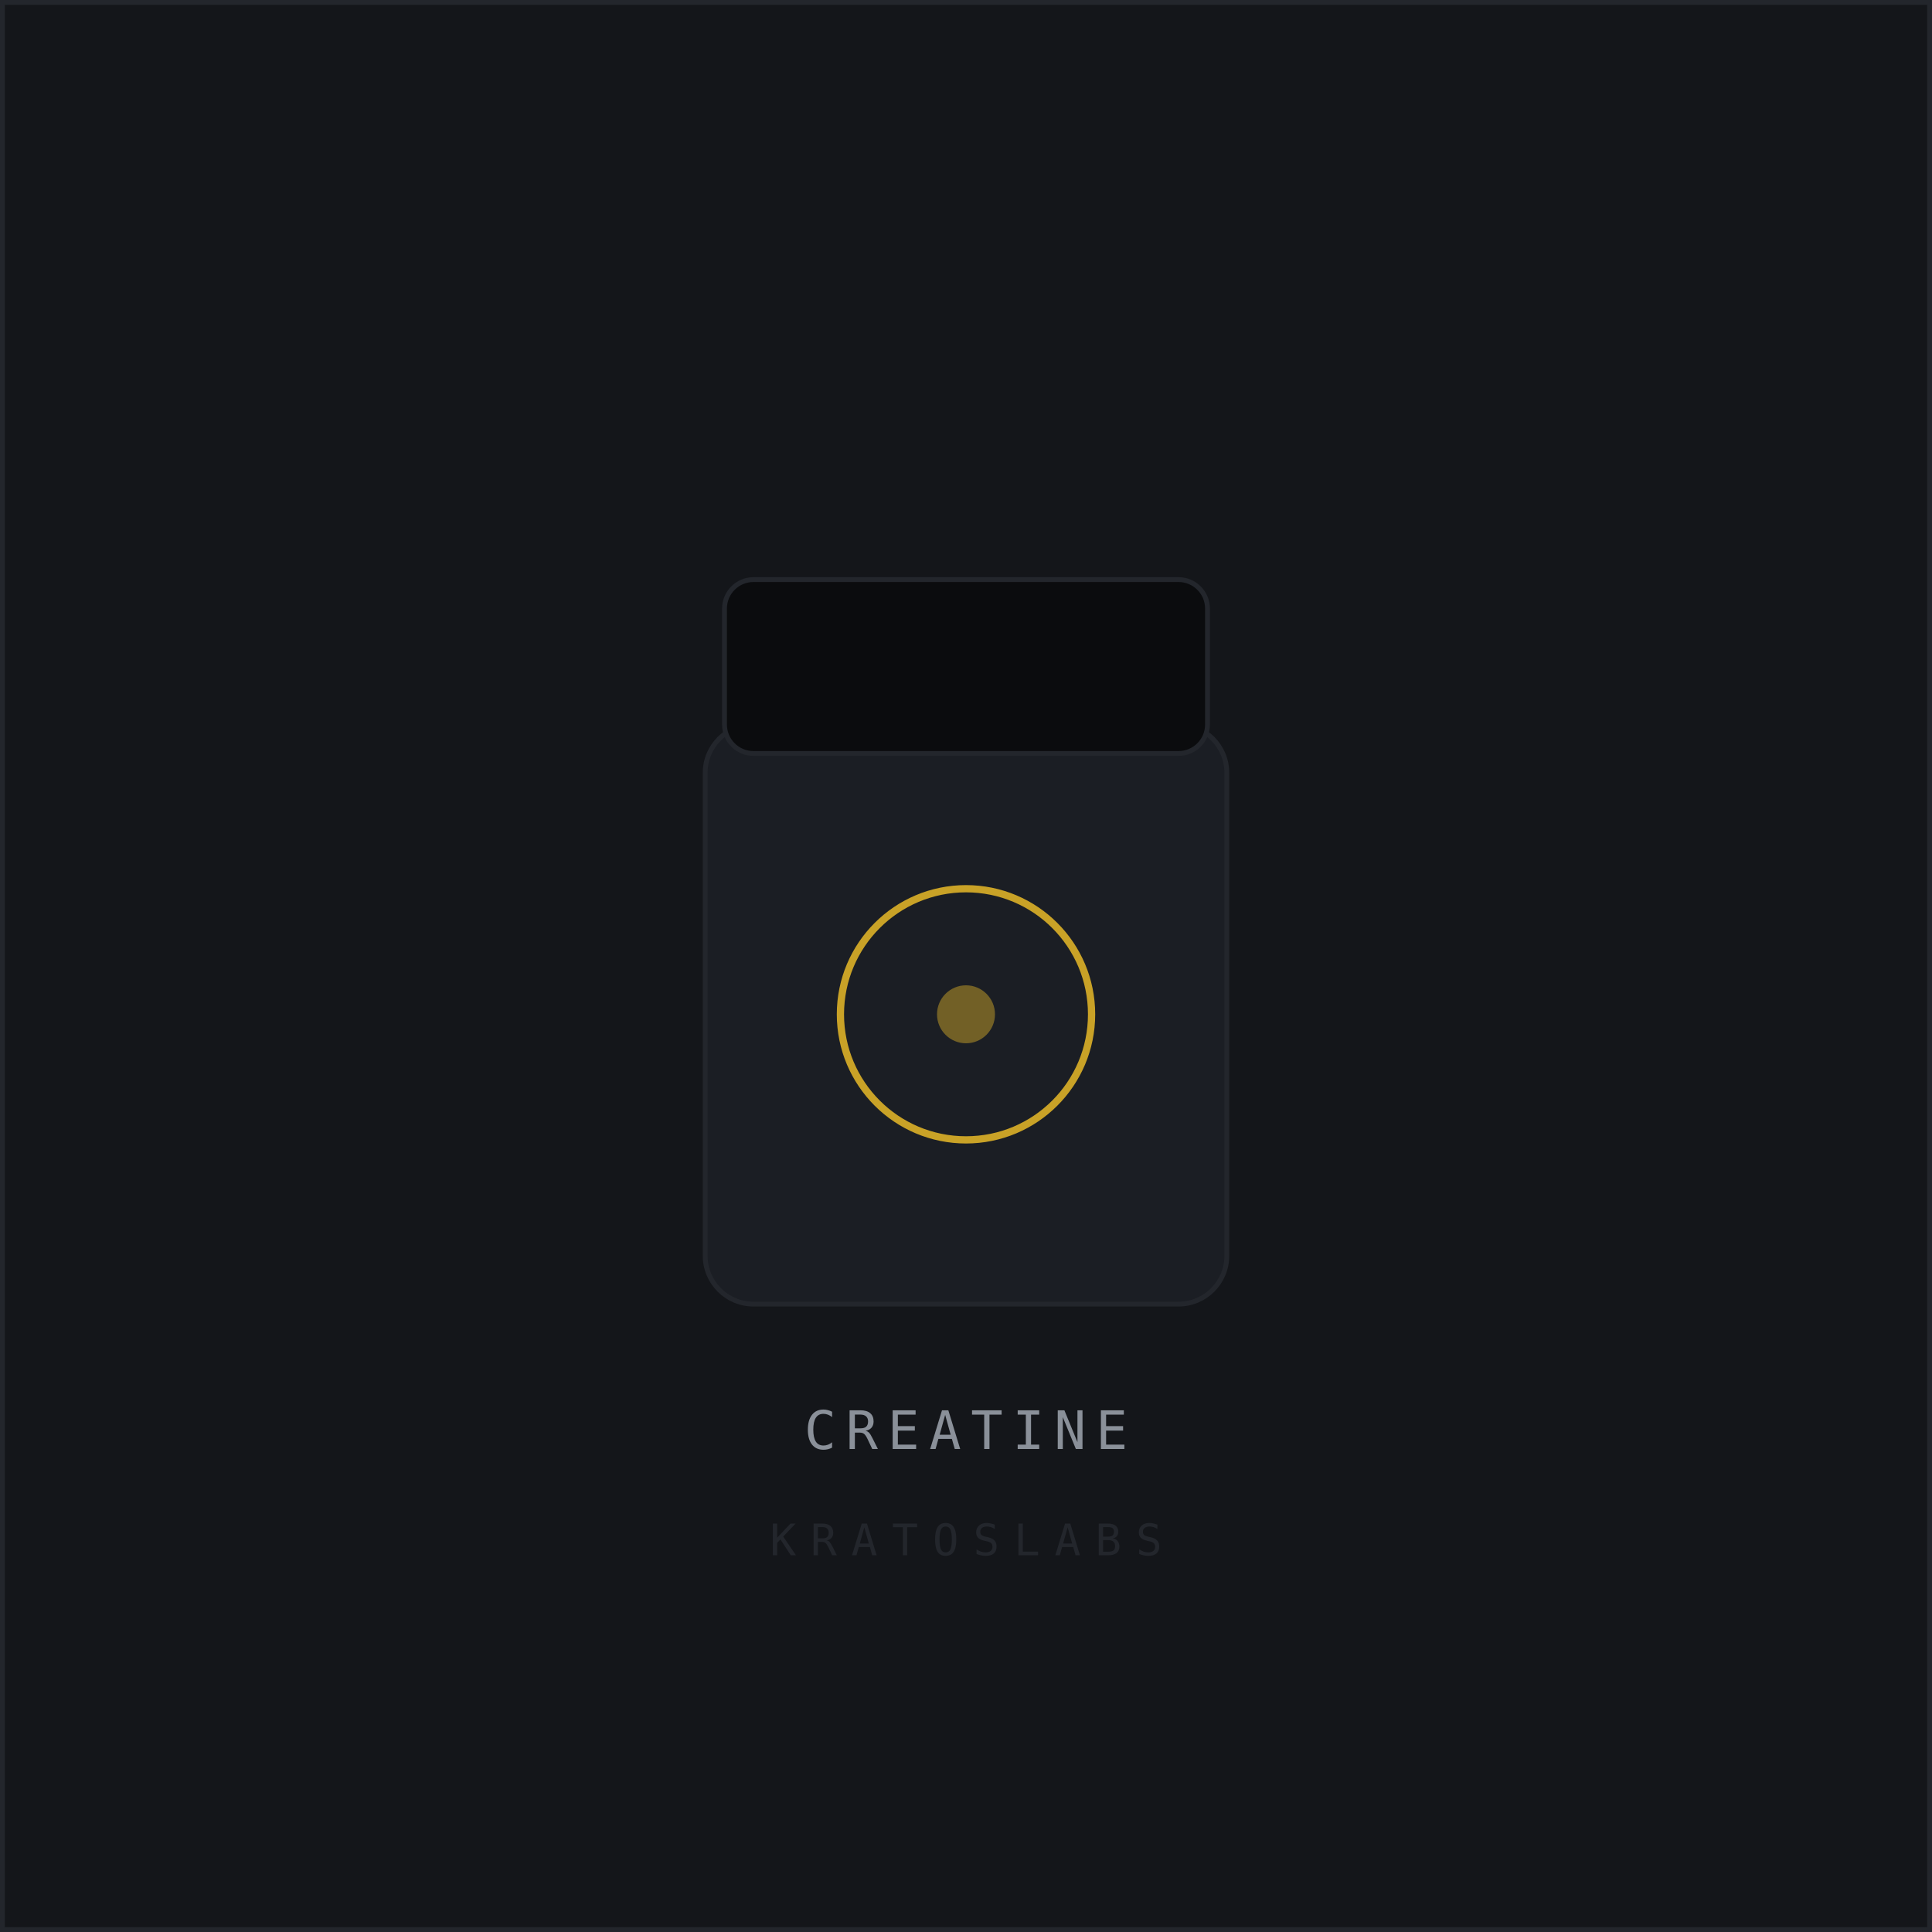
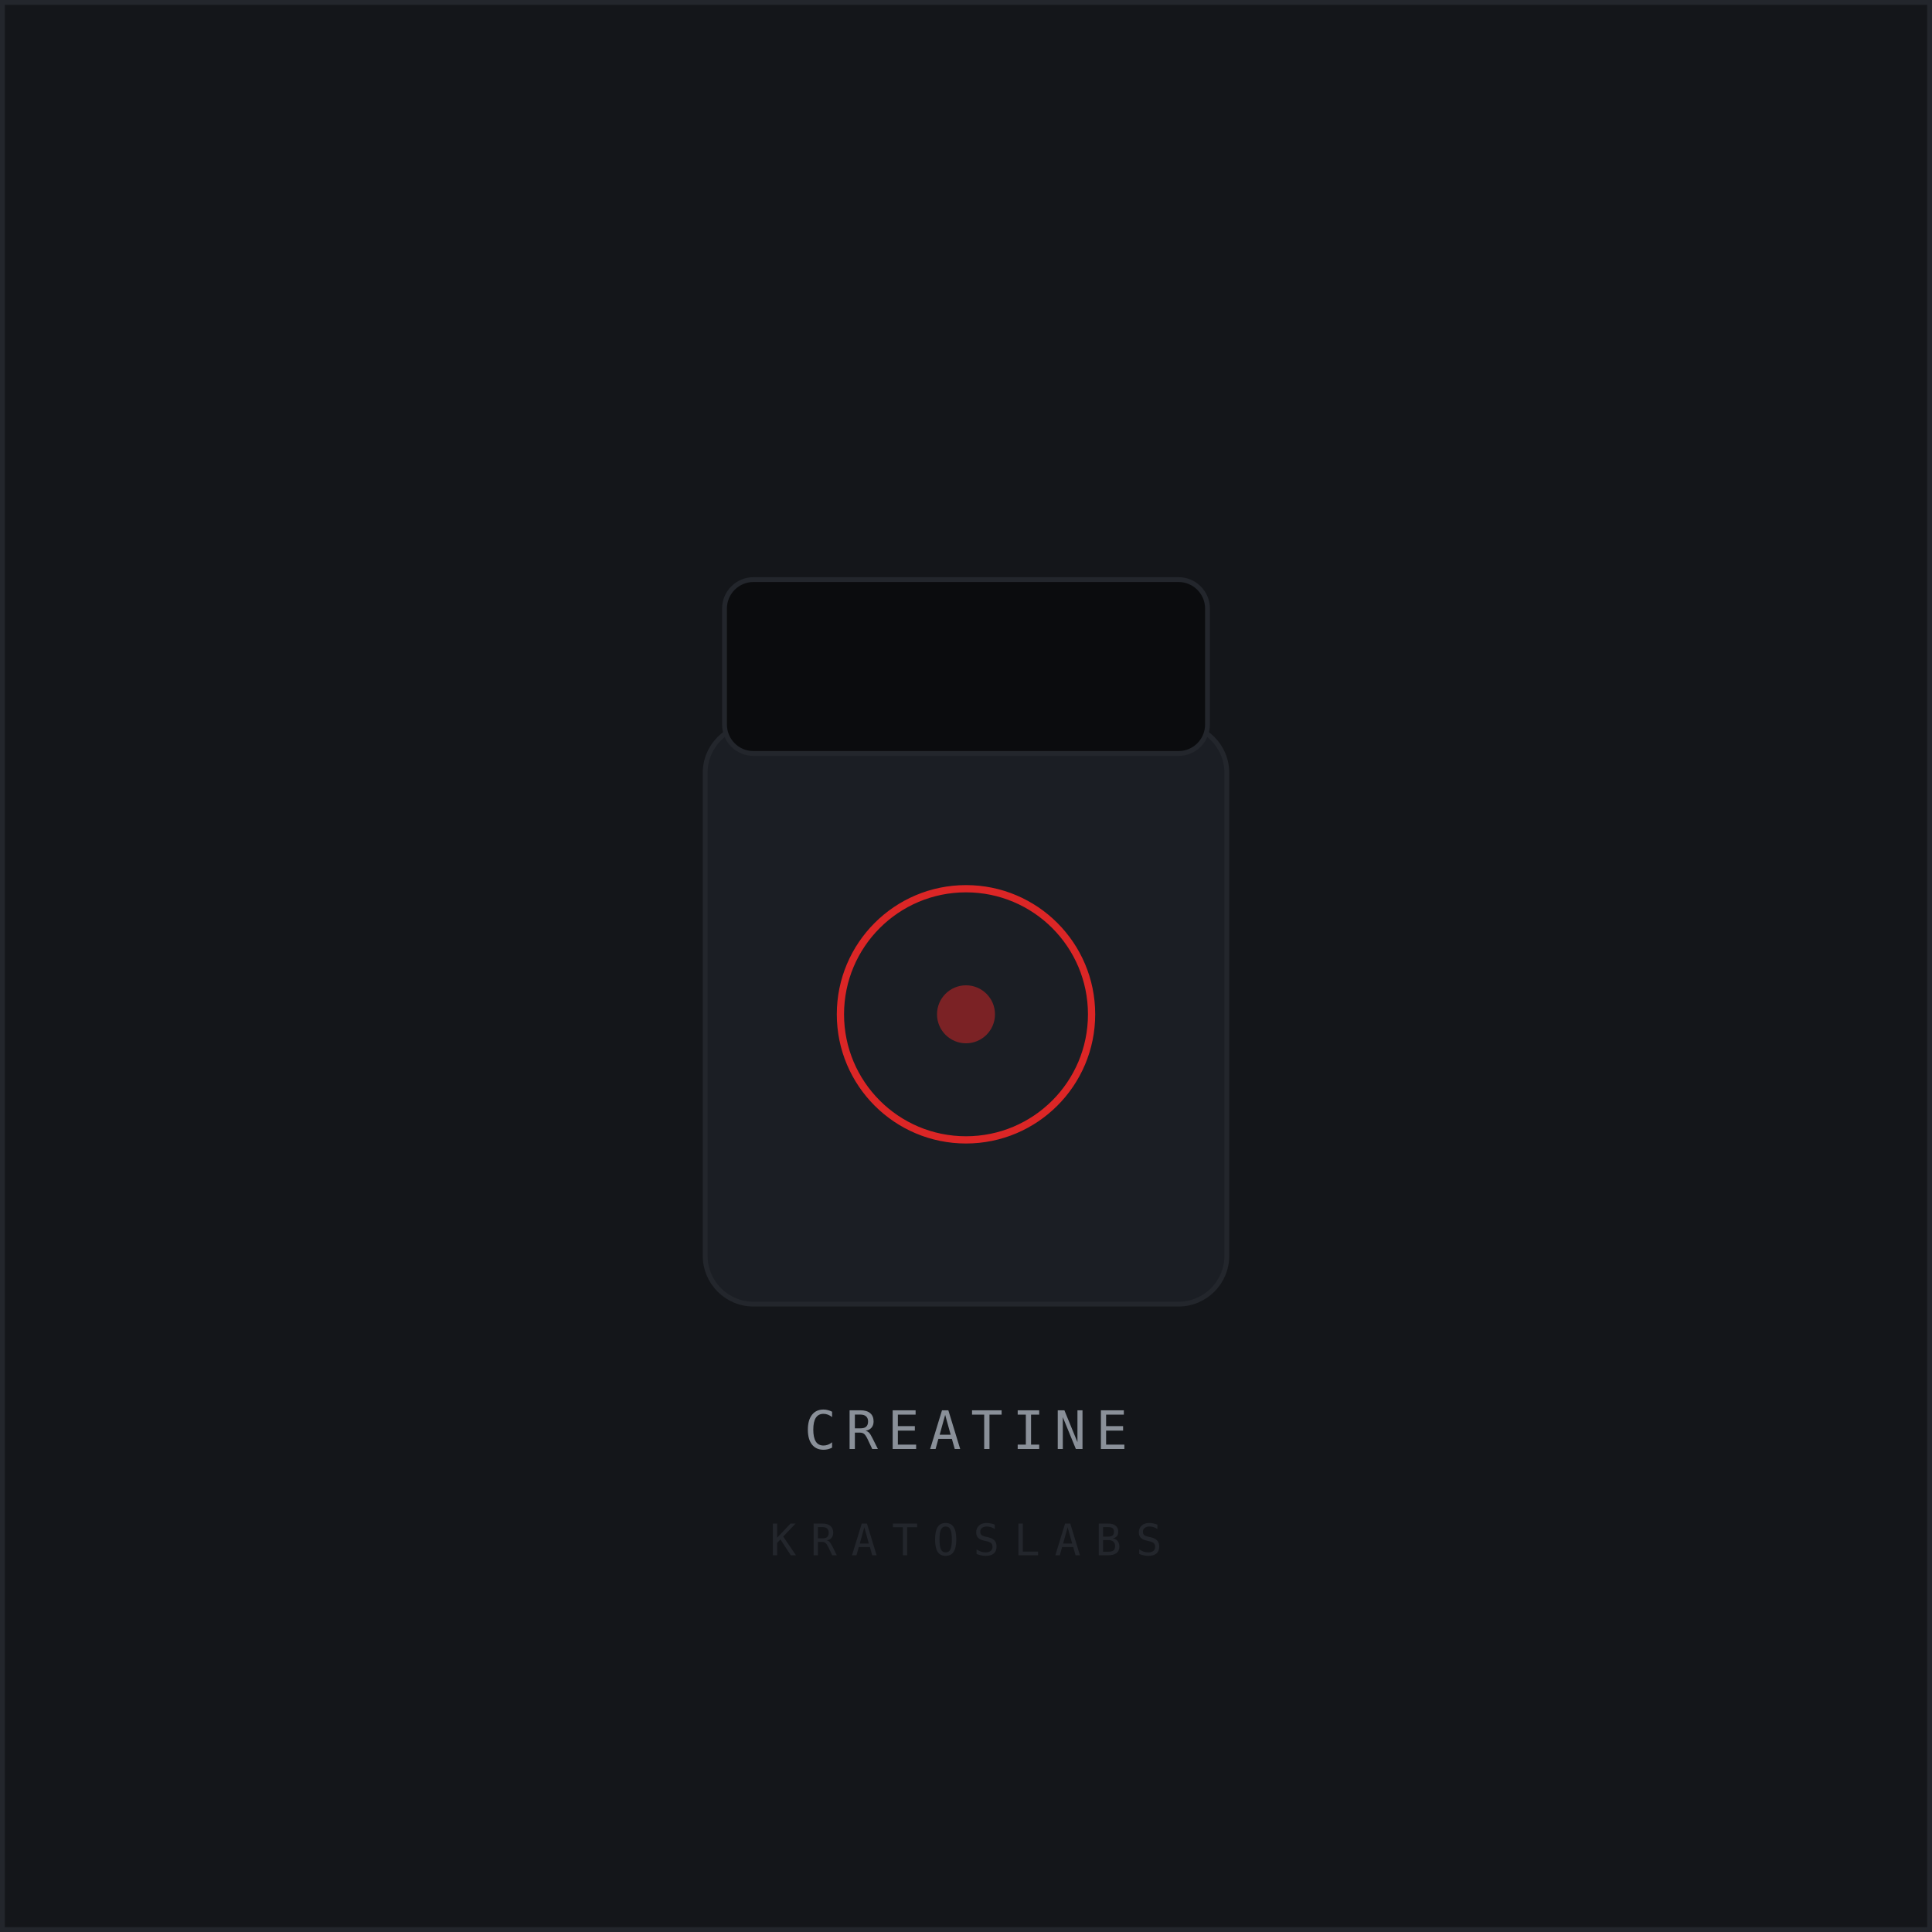
<svg xmlns="http://www.w3.org/2000/svg" viewBox="0 0 400 400" role="img" aria-label="Barattolo di creatina KratosLabs">
  <rect width="400" height="400" fill="#14161A" />
  <rect x="0.5" y="0.5" width="399" height="399" fill="none" stroke="#23262C" />
  <rect x="146" y="150" width="108" height="120" rx="10" fill="#1B1E24" stroke="#23262C" />
  <rect x="150" y="120" width="100" height="36" rx="6" fill="#0B0C0E" stroke="#23262C" />
-   <circle cx="200" cy="210" r="26" fill="none" stroke="#C9A227" stroke-width="1.5" />
-   <circle cx="200" cy="210" r="6" fill="#C9A227" opacity="0.5" />
+   <circle cx="200" cy="210" r="26" fill="none" stroke="#DC2626" stroke-width="1.5" />
+   <circle cx="200" cy="210" r="6" fill="#DC2626" opacity="0.5" />
  <text x="200" y="300" fill="#8A9099" font-family="monospace" font-size="11" text-anchor="middle" letter-spacing="2">CREATINE</text>
  <text x="200" y="322" fill="#23262C" font-family="monospace" font-size="9" text-anchor="middle" letter-spacing="3">KRATOSLABS</text>
</svg>
